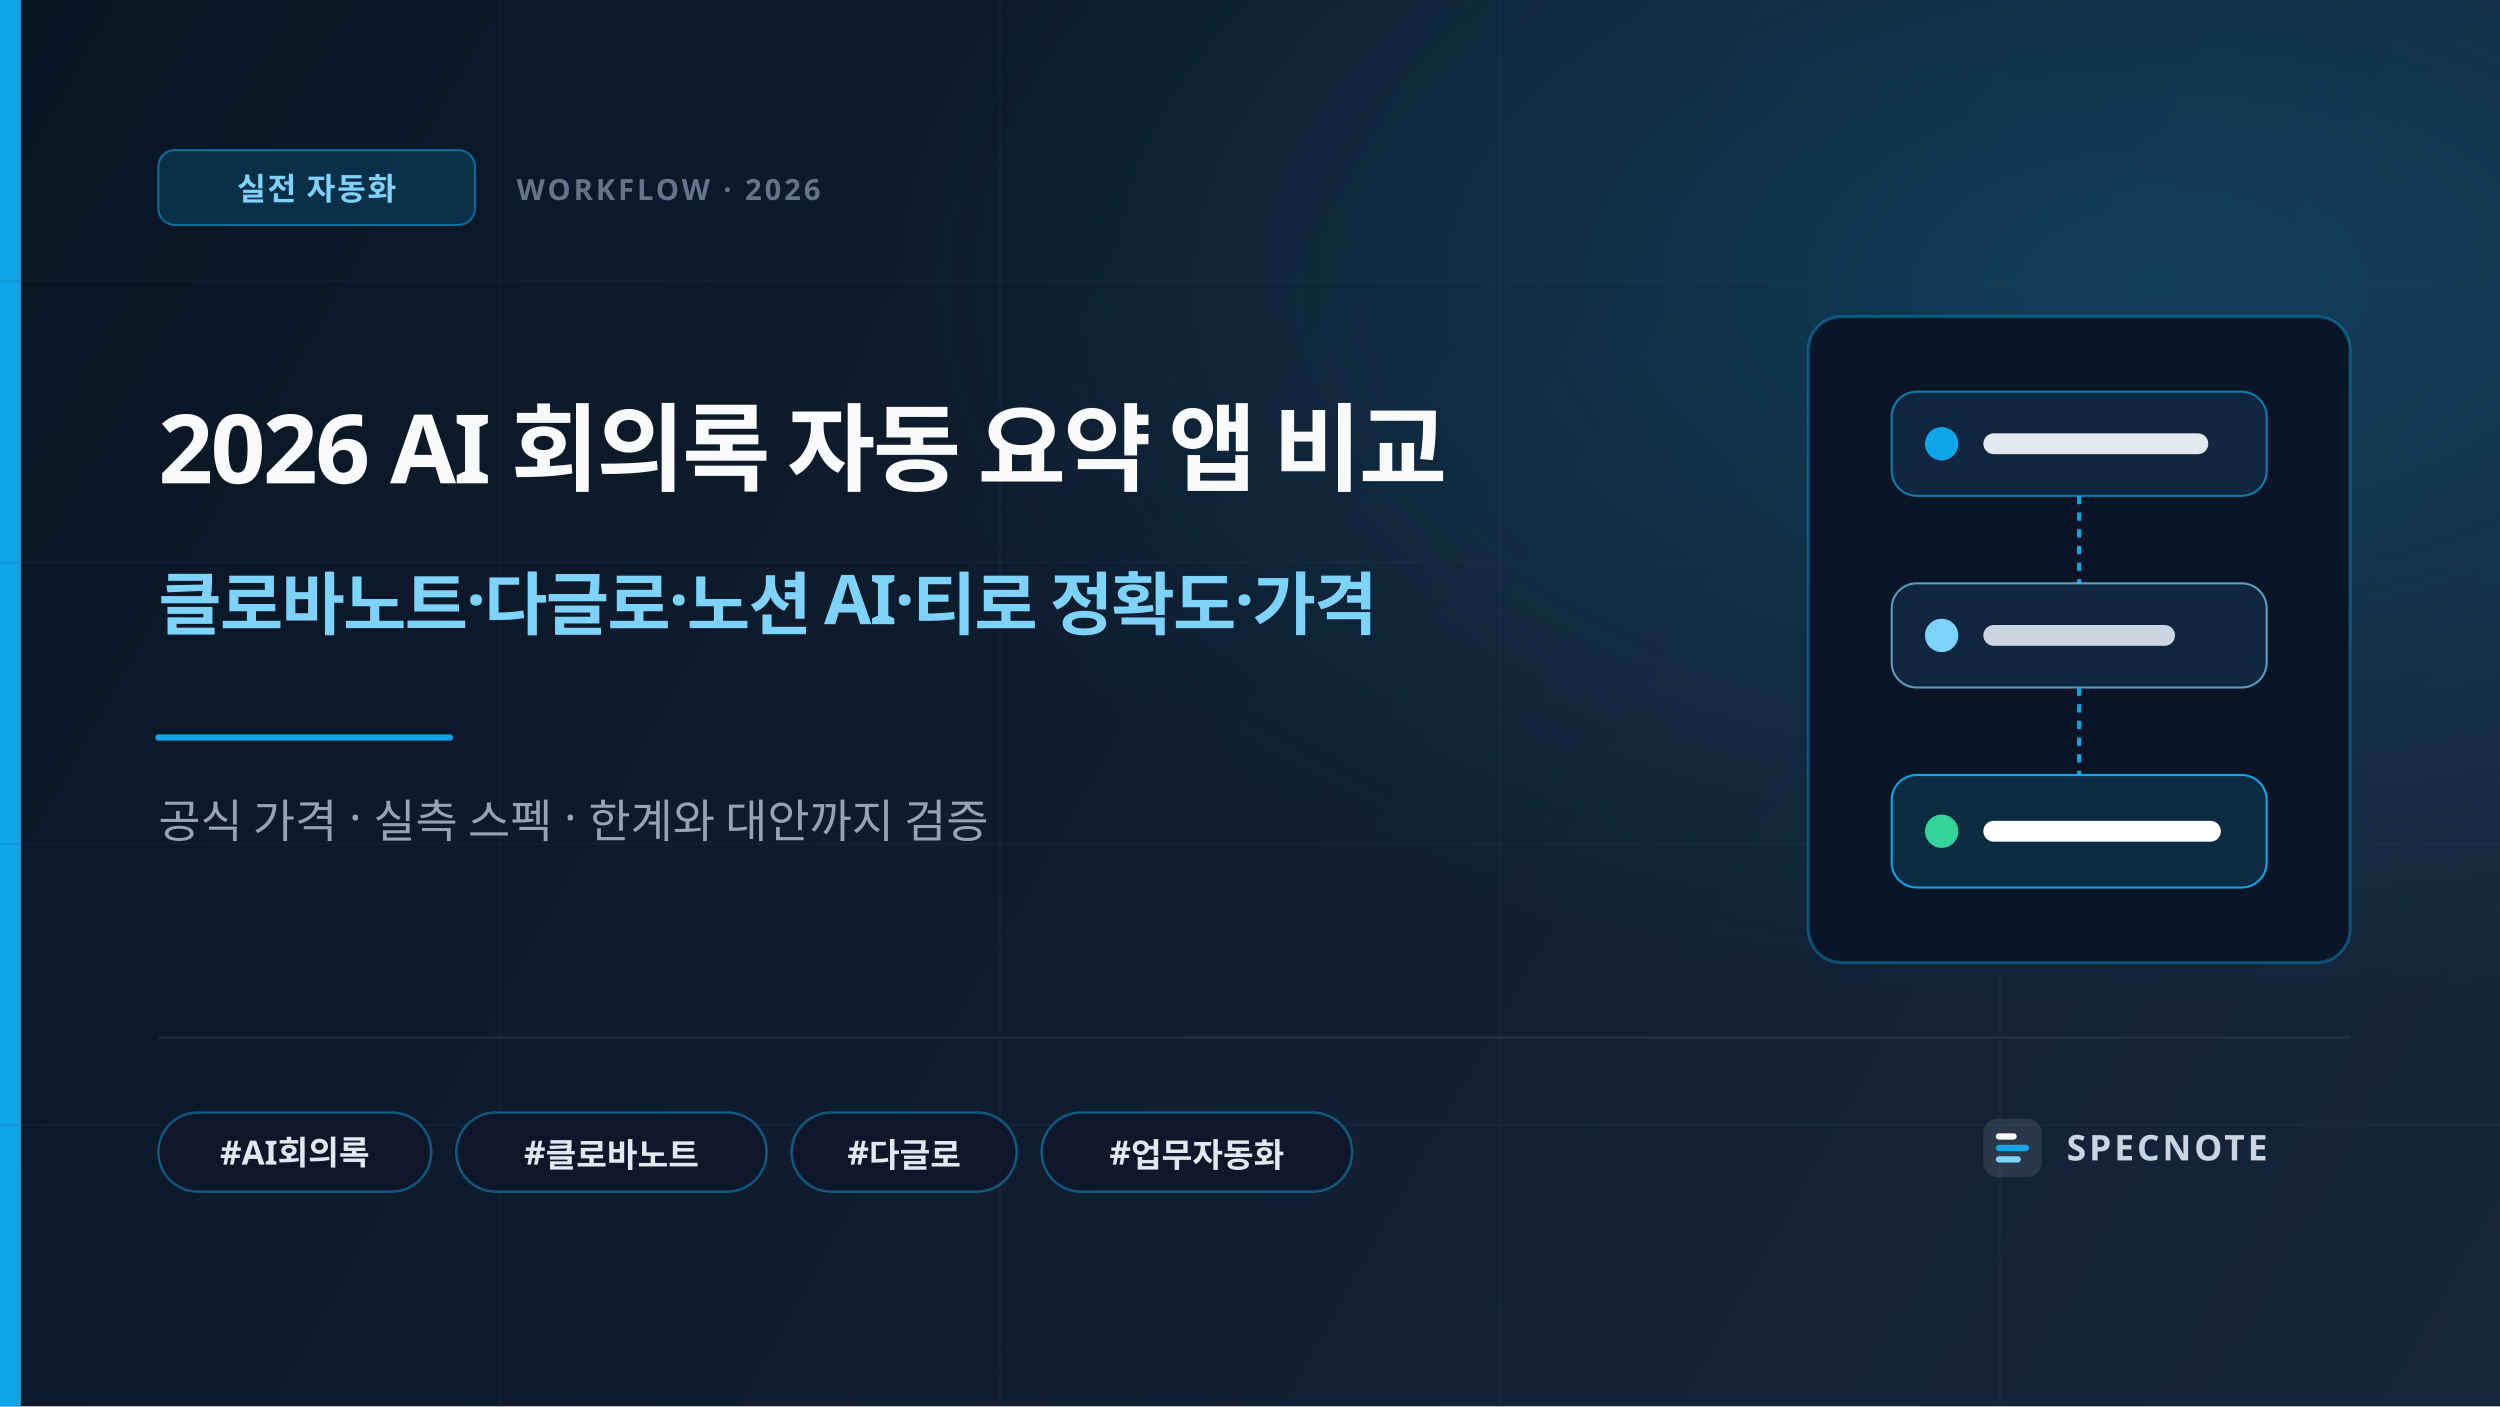
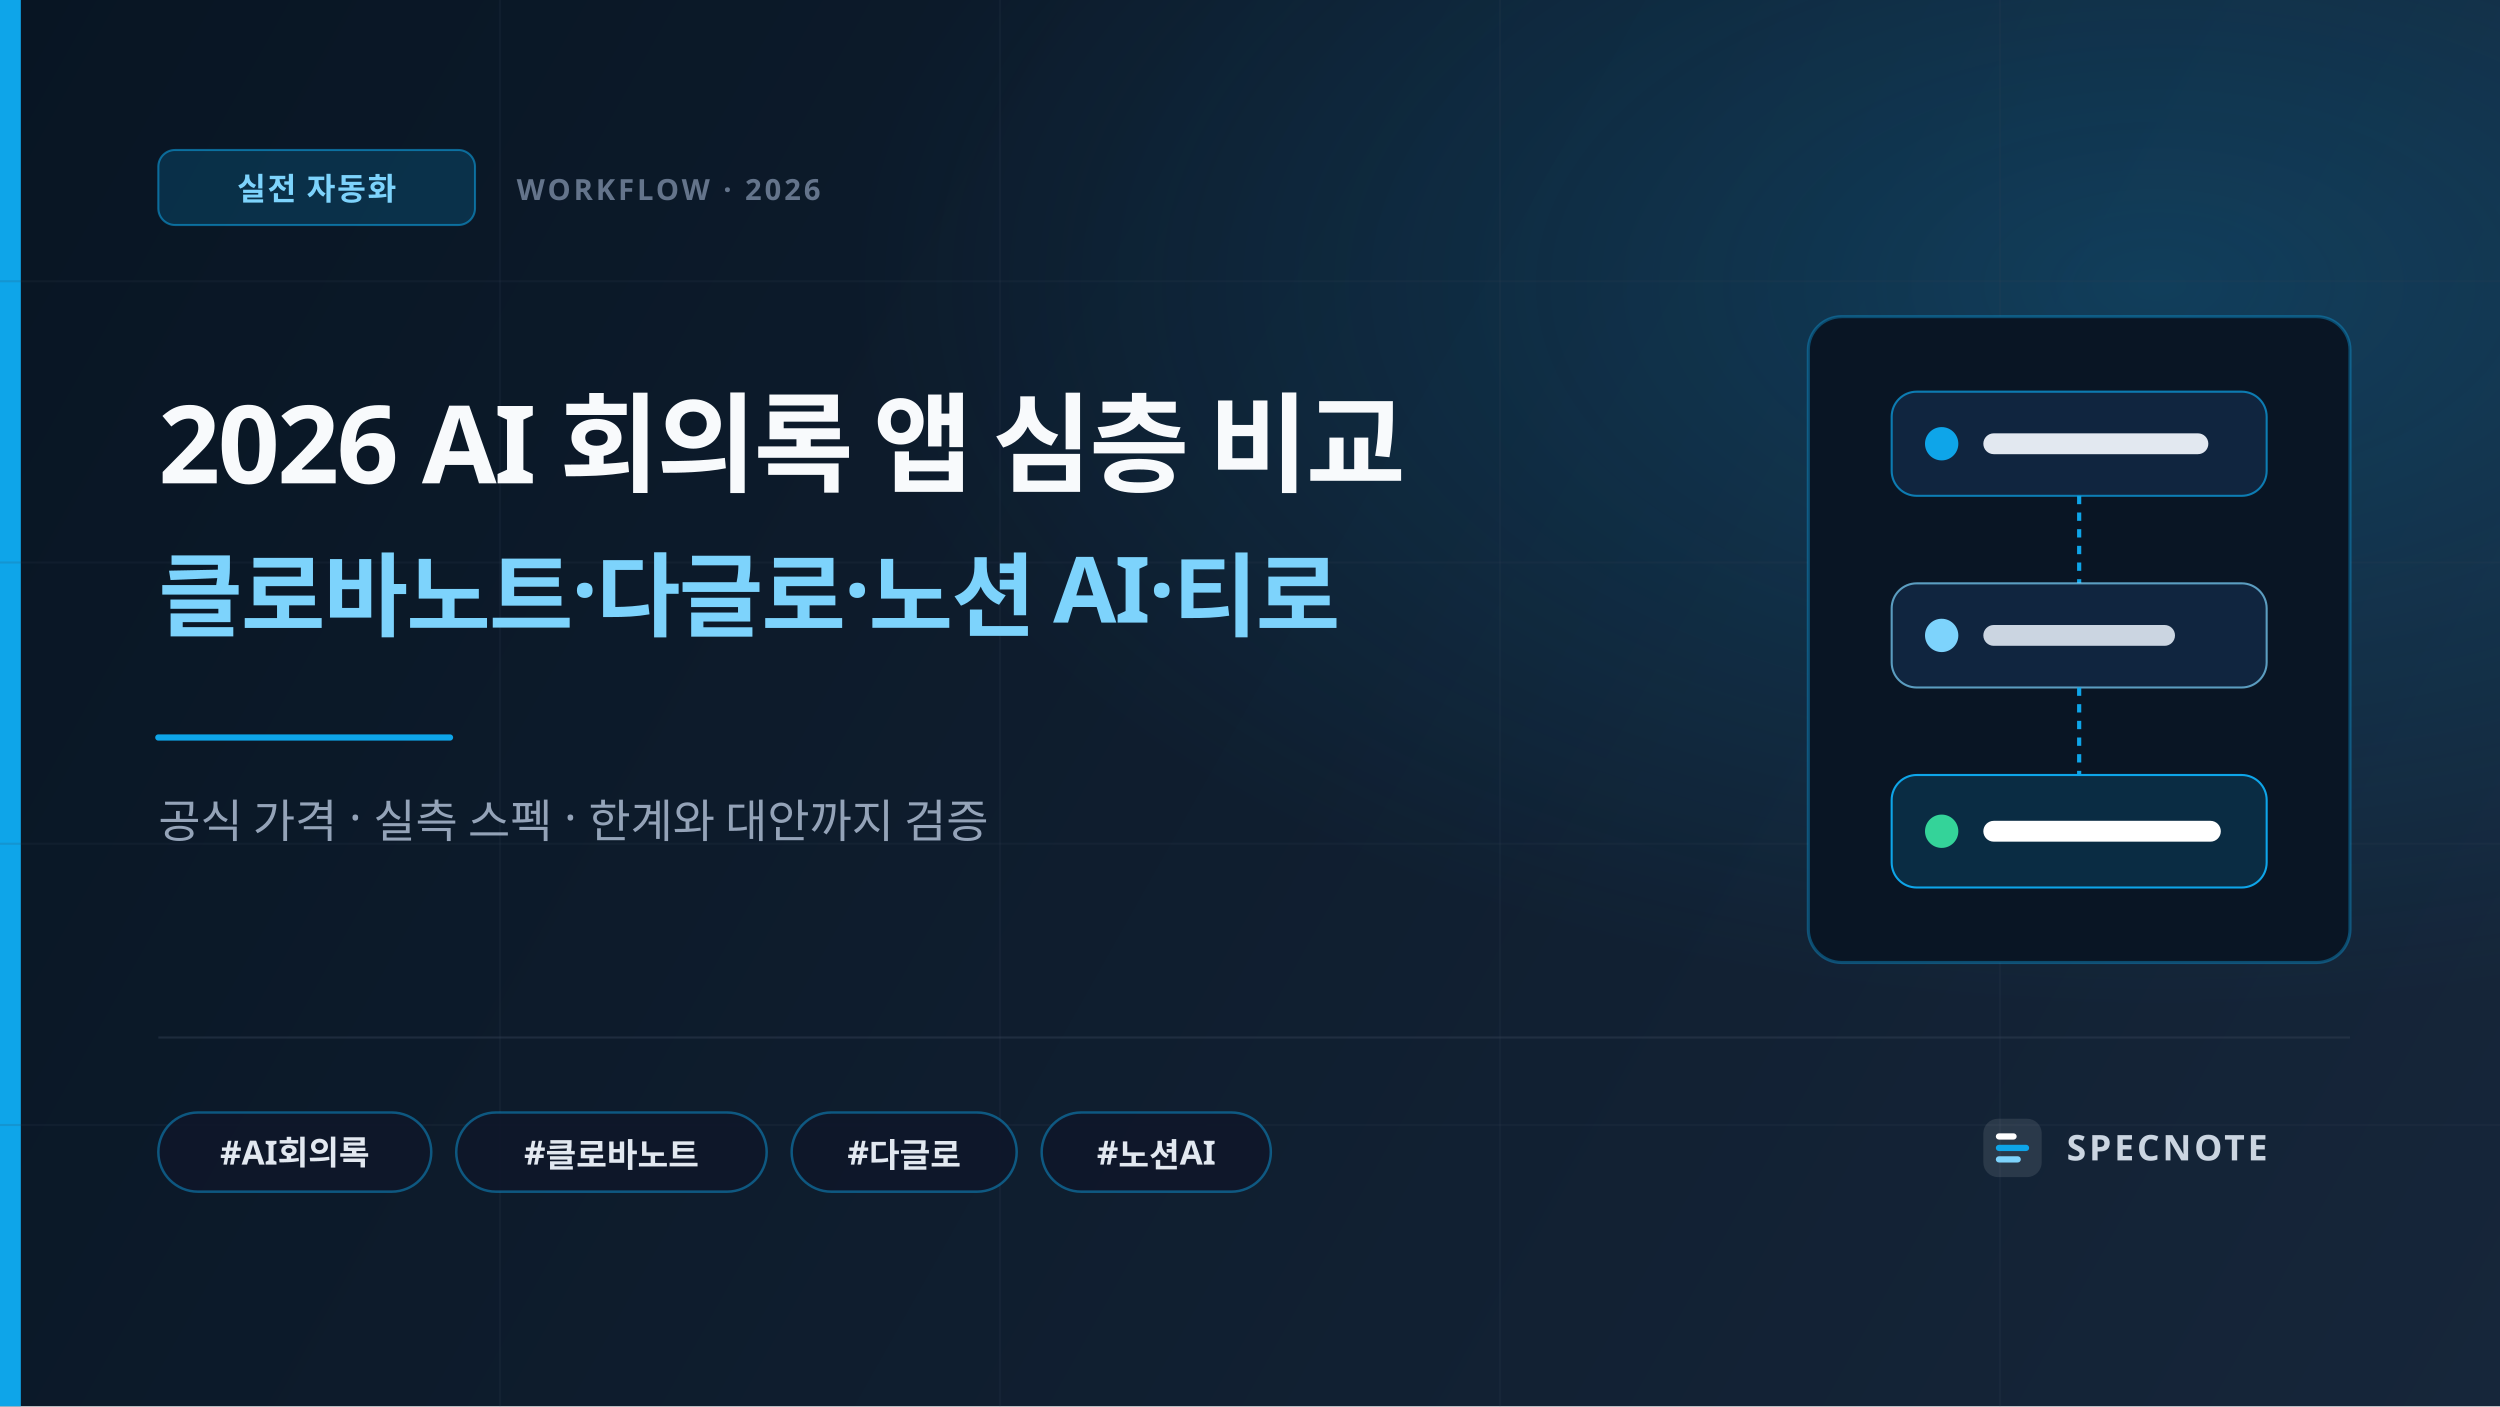
<svg xmlns="http://www.w3.org/2000/svg" viewBox="0 0 1200 675" fill="none">
  <defs>
    <linearGradient id="bg" x1="0" y1="0" x2="1200" y2="675" gradientUnits="userSpaceOnUse">
      <stop offset="0%" stop-color="#081523" />
      <stop offset="100%" stop-color="#16263A" />
    </linearGradient>
    <radialGradient id="glow" cx="0.86" cy="0.2" r="0.52">
      <stop offset="0%" stop-color="#0EA5E9" stop-opacity="0.22" />
      <stop offset="100%" stop-color="#0EA5E9" stop-opacity="0" />
    </radialGradient>
  </defs>
  <rect width="1200" height="675" fill="url(#bg)" />
  <rect width="1200" height="675" fill="url(#glow)" />
  <rect x="0" y="0" width="10" height="675" fill="#0EA5E9" />
  <g stroke="#334155" stroke-opacity="0.16">
    <path d="M0 135H1200M0 270H1200M0 405H1200M0 540H1200" />
    <path d="M240 0V675M480 0V675M720 0V675M960 0V675" />
  </g>
  <rect x="76" y="72" width="152" height="36" rx="8" fill="#0EA5E9" fill-opacity="0.18" stroke="#0EA5E9" stroke-opacity="0.55" />
  <text x="152" y="96" text-anchor="middle" fill="#7DD3FC" font-family="'Pretendard', 'Malgun Gothic', sans-serif" font-size="15" font-weight="800" letter-spacing="0.8">실전 자동화</text>
  <text x="248" y="96" fill="#64748B" font-family="'Pretendard', 'Malgun Gothic', sans-serif" font-size="14" font-weight="700" letter-spacing="1.4">WORKFLOW · 2026</text>
-   <text x="76" y="232" fill="#F8FAFC" font-family="'Pretendard', 'Apple SD Gothic Neo', 'Malgun Gothic', 'Noto Sans KR', sans-serif" font-size="46" font-weight="900" letter-spacing="-1.2">2026 AI 회의록 자동 요약 앱 비교</text>
-   <text x="76" y="302" fill="#7DD3FC" font-family="'Pretendard', 'Apple SD Gothic Neo', 'Malgun Gothic', 'Noto Sans KR', sans-serif" font-size="33" font-weight="800" letter-spacing="-0.8">클로바노트·다글로·노션 AI·티로 정확도·가격</text>
+   <text x="76" y="232" fill="#F8FAFC" font-family="'Pretendard', 'Apple SD Gothic Neo', 'Malgun Gothic', 'Noto Sans KR', sans-serif" font-size="52" font-weight="900" letter-spacing="-1.2">2026 AI 회의록 앱 심층 비교</text>
+   <text x="76" y="302" fill="#7DD3FC" font-family="'Pretendard', 'Apple SD Gothic Neo', 'Malgun Gothic', 'Noto Sans KR', sans-serif" font-size="44" font-weight="800" letter-spacing="-0.8">클로바노트·다글로·노션 AI·티로</text>
  <line x1="76" y1="354" x2="216" y2="354" stroke="#0EA5E9" stroke-width="3" stroke-linecap="round" />
  <text x="76" y="402" fill="#94A3B8" font-family="'Pretendard', 'Apple SD Gothic Neo', 'Malgun Gothic', sans-serif" font-size="22" font-weight="500">공식 가격 · 실측 스펙 · 한계와 대안까지 검증</text>
  <g transform="translate(868, 152)">
    <rect width="260" height="310" rx="16" fill="#091524" stroke="#0EA5E9" stroke-opacity="0.38" stroke-width="1.5" />
    <rect x="40" y="36" width="180" height="50" rx="12" fill="#10253F" stroke="#0EA5E9" stroke-opacity="0.7" />
    <circle cx="64" cy="61" r="8" fill="#0EA5E9" />
    <rect x="84" y="56" width="108" height="10" rx="5" fill="#E2E8F0" />
    <path d="M130 86V128" stroke="#0EA5E9" stroke-width="2" stroke-dasharray="4 4" />
    <rect x="40" y="128" width="180" height="50" rx="12" fill="#10253F" stroke="#7DD3FC" stroke-opacity="0.7" />
    <circle cx="64" cy="153" r="8" fill="#7DD3FC" />
    <rect x="84" y="148" width="92" height="10" rx="5" fill="#CBD5E1" />
    <path d="M130 178V220" stroke="#0EA5E9" stroke-width="2" stroke-dasharray="4 4" />
    <rect x="40" y="220" width="180" height="54" rx="12" fill="#0EA5E9" fill-opacity="0.16" stroke="#0EA5E9" />
    <circle cx="64" cy="247" r="8" fill="#34D399" />
    <rect x="84" y="242" width="114" height="10" rx="5" fill="#FFFFFF" />
  </g>
  <line x1="76" y1="498" x2="1128" y2="498" stroke="#334155" stroke-opacity="0.45" />
  <rect x="76" y="534" width="131" height="38" rx="19" fill="#0F172A" fill-opacity="0.9" stroke="#0EA5E9" stroke-opacity="0.45" stroke-width="1.2" />
  <text x="141.5" y="559" text-anchor="middle" fill="#E2E8F0" font-family="'Pretendard', 'Apple SD Gothic Neo', 'Malgun Gothic', sans-serif" font-size="16" font-weight="700">#AI회의록</text>
  <rect x="219" y="534" width="149" height="38" rx="19" fill="#0F172A" fill-opacity="0.9" stroke="#0EA5E9" stroke-opacity="0.45" stroke-width="1.2" />
  <text x="293.5" y="559" text-anchor="middle" fill="#E2E8F0" font-family="'Pretendard', 'Apple SD Gothic Neo', 'Malgun Gothic', sans-serif" font-size="16" font-weight="700">#클로바노트</text>
  <rect x="380" y="534" width="108" height="38" rx="19" fill="#0F172A" fill-opacity="0.9" stroke="#0EA5E9" stroke-opacity="0.45" stroke-width="1.2" />
  <text x="434" y="559" text-anchor="middle" fill="#E2E8F0" font-family="'Pretendard', 'Apple SD Gothic Neo', 'Malgun Gothic', sans-serif" font-size="16" font-weight="700">#다글로</text>
-   <rect x="500" y="534" width="149" height="38" rx="19" fill="#0F172A" fill-opacity="0.9" stroke="#0EA5E9" stroke-opacity="0.45" stroke-width="1.2" />
-   <text x="574.5" y="559" text-anchor="middle" fill="#E2E8F0" font-family="'Pretendard', 'Apple SD Gothic Neo', 'Malgun Gothic', sans-serif" font-size="16" font-weight="700">#업무자동화</text>
+   <rect x="500" y="534" width="110" height="38" rx="19" fill="#0F172A" fill-opacity="0.9" stroke="#0EA5E9" stroke-opacity="0.45" stroke-width="1.2" />
+   <text x="555" y="559" text-anchor="middle" fill="#E2E8F0" font-family="'Pretendard', 'Apple SD Gothic Neo', 'Malgun Gothic', sans-serif" font-size="16" font-weight="700">#노션AI</text>
  <g transform="translate(952, 537)">
    <rect width="28" height="28" rx="7" fill="#FFFFFF" fill-opacity="0.1" />
    <rect x="6" y="7" width="10" height="3" rx="1.5" fill="#FFFFFF" />
    <rect x="6" y="12.5" width="16" height="3" rx="1.5" fill="#0EA5E9" />
    <rect x="6" y="18" width="12" height="3" rx="1.5" fill="#7DD3FC" />
    <text x="40" y="20" fill="#CBD5E1" font-family="'Pretendard', 'Malgun Gothic', sans-serif" font-size="17" font-weight="800" letter-spacing="1.4">SPECNOTE</text>
  </g>
</svg>
